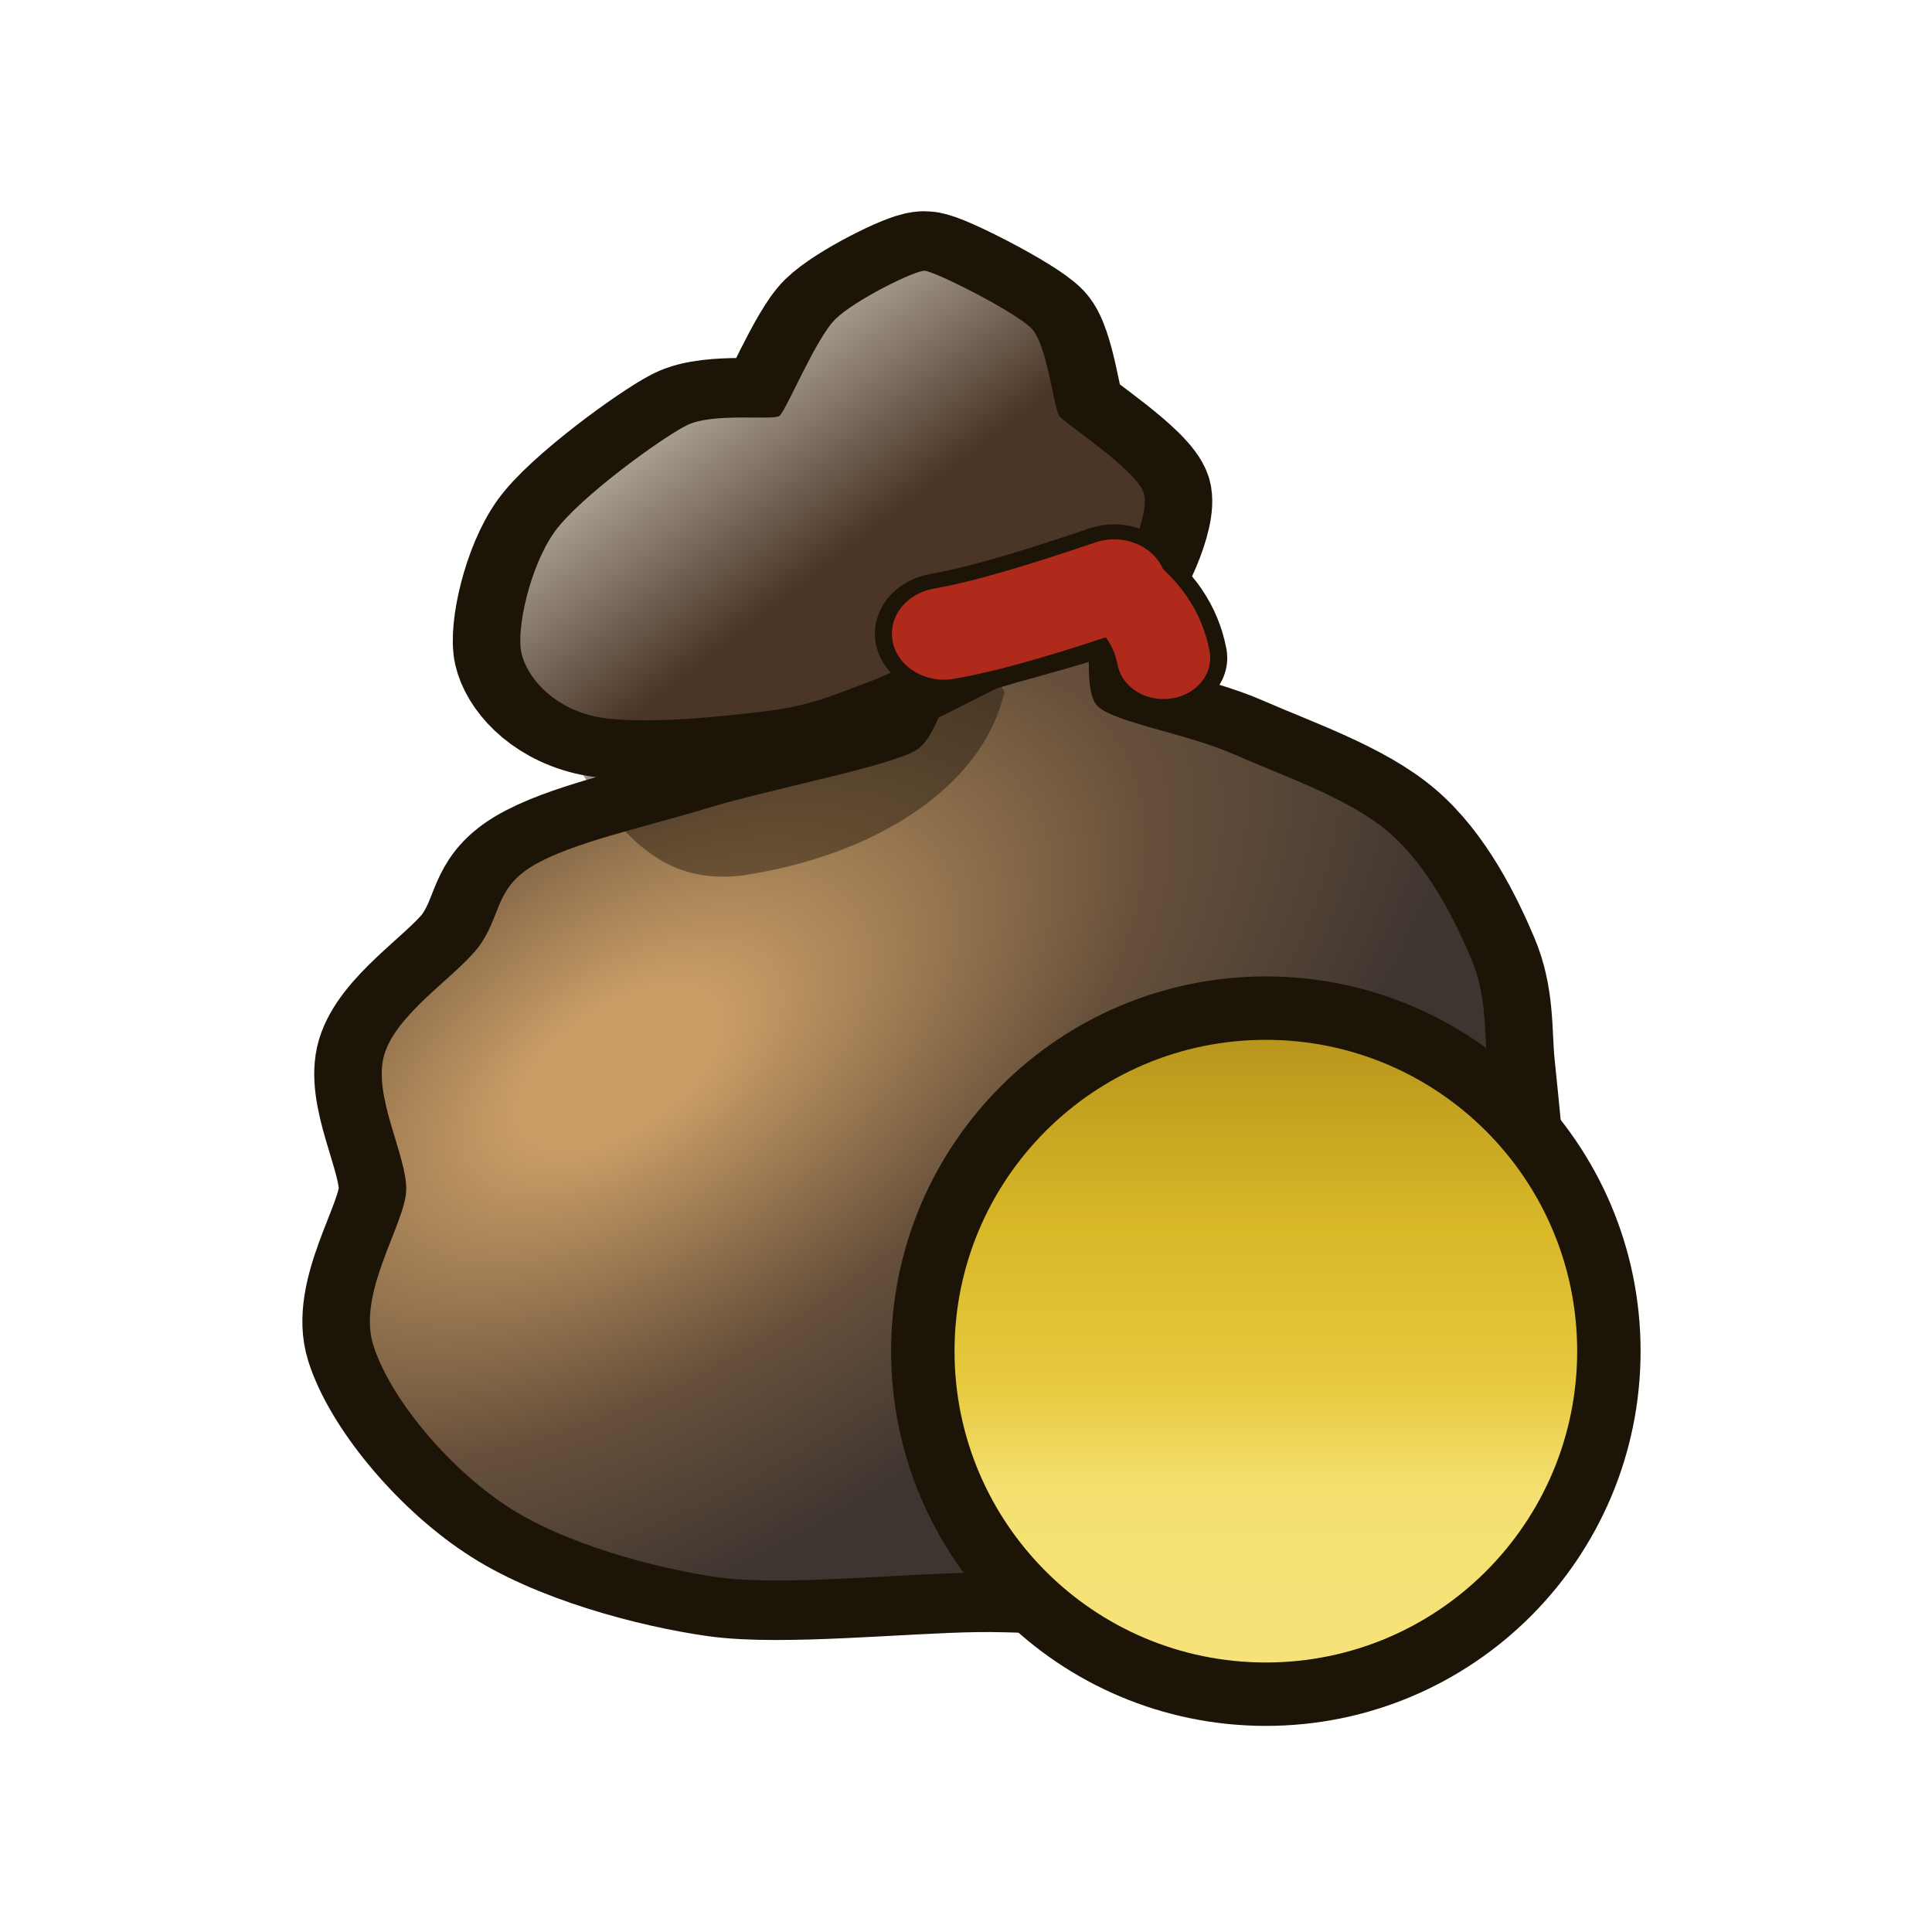
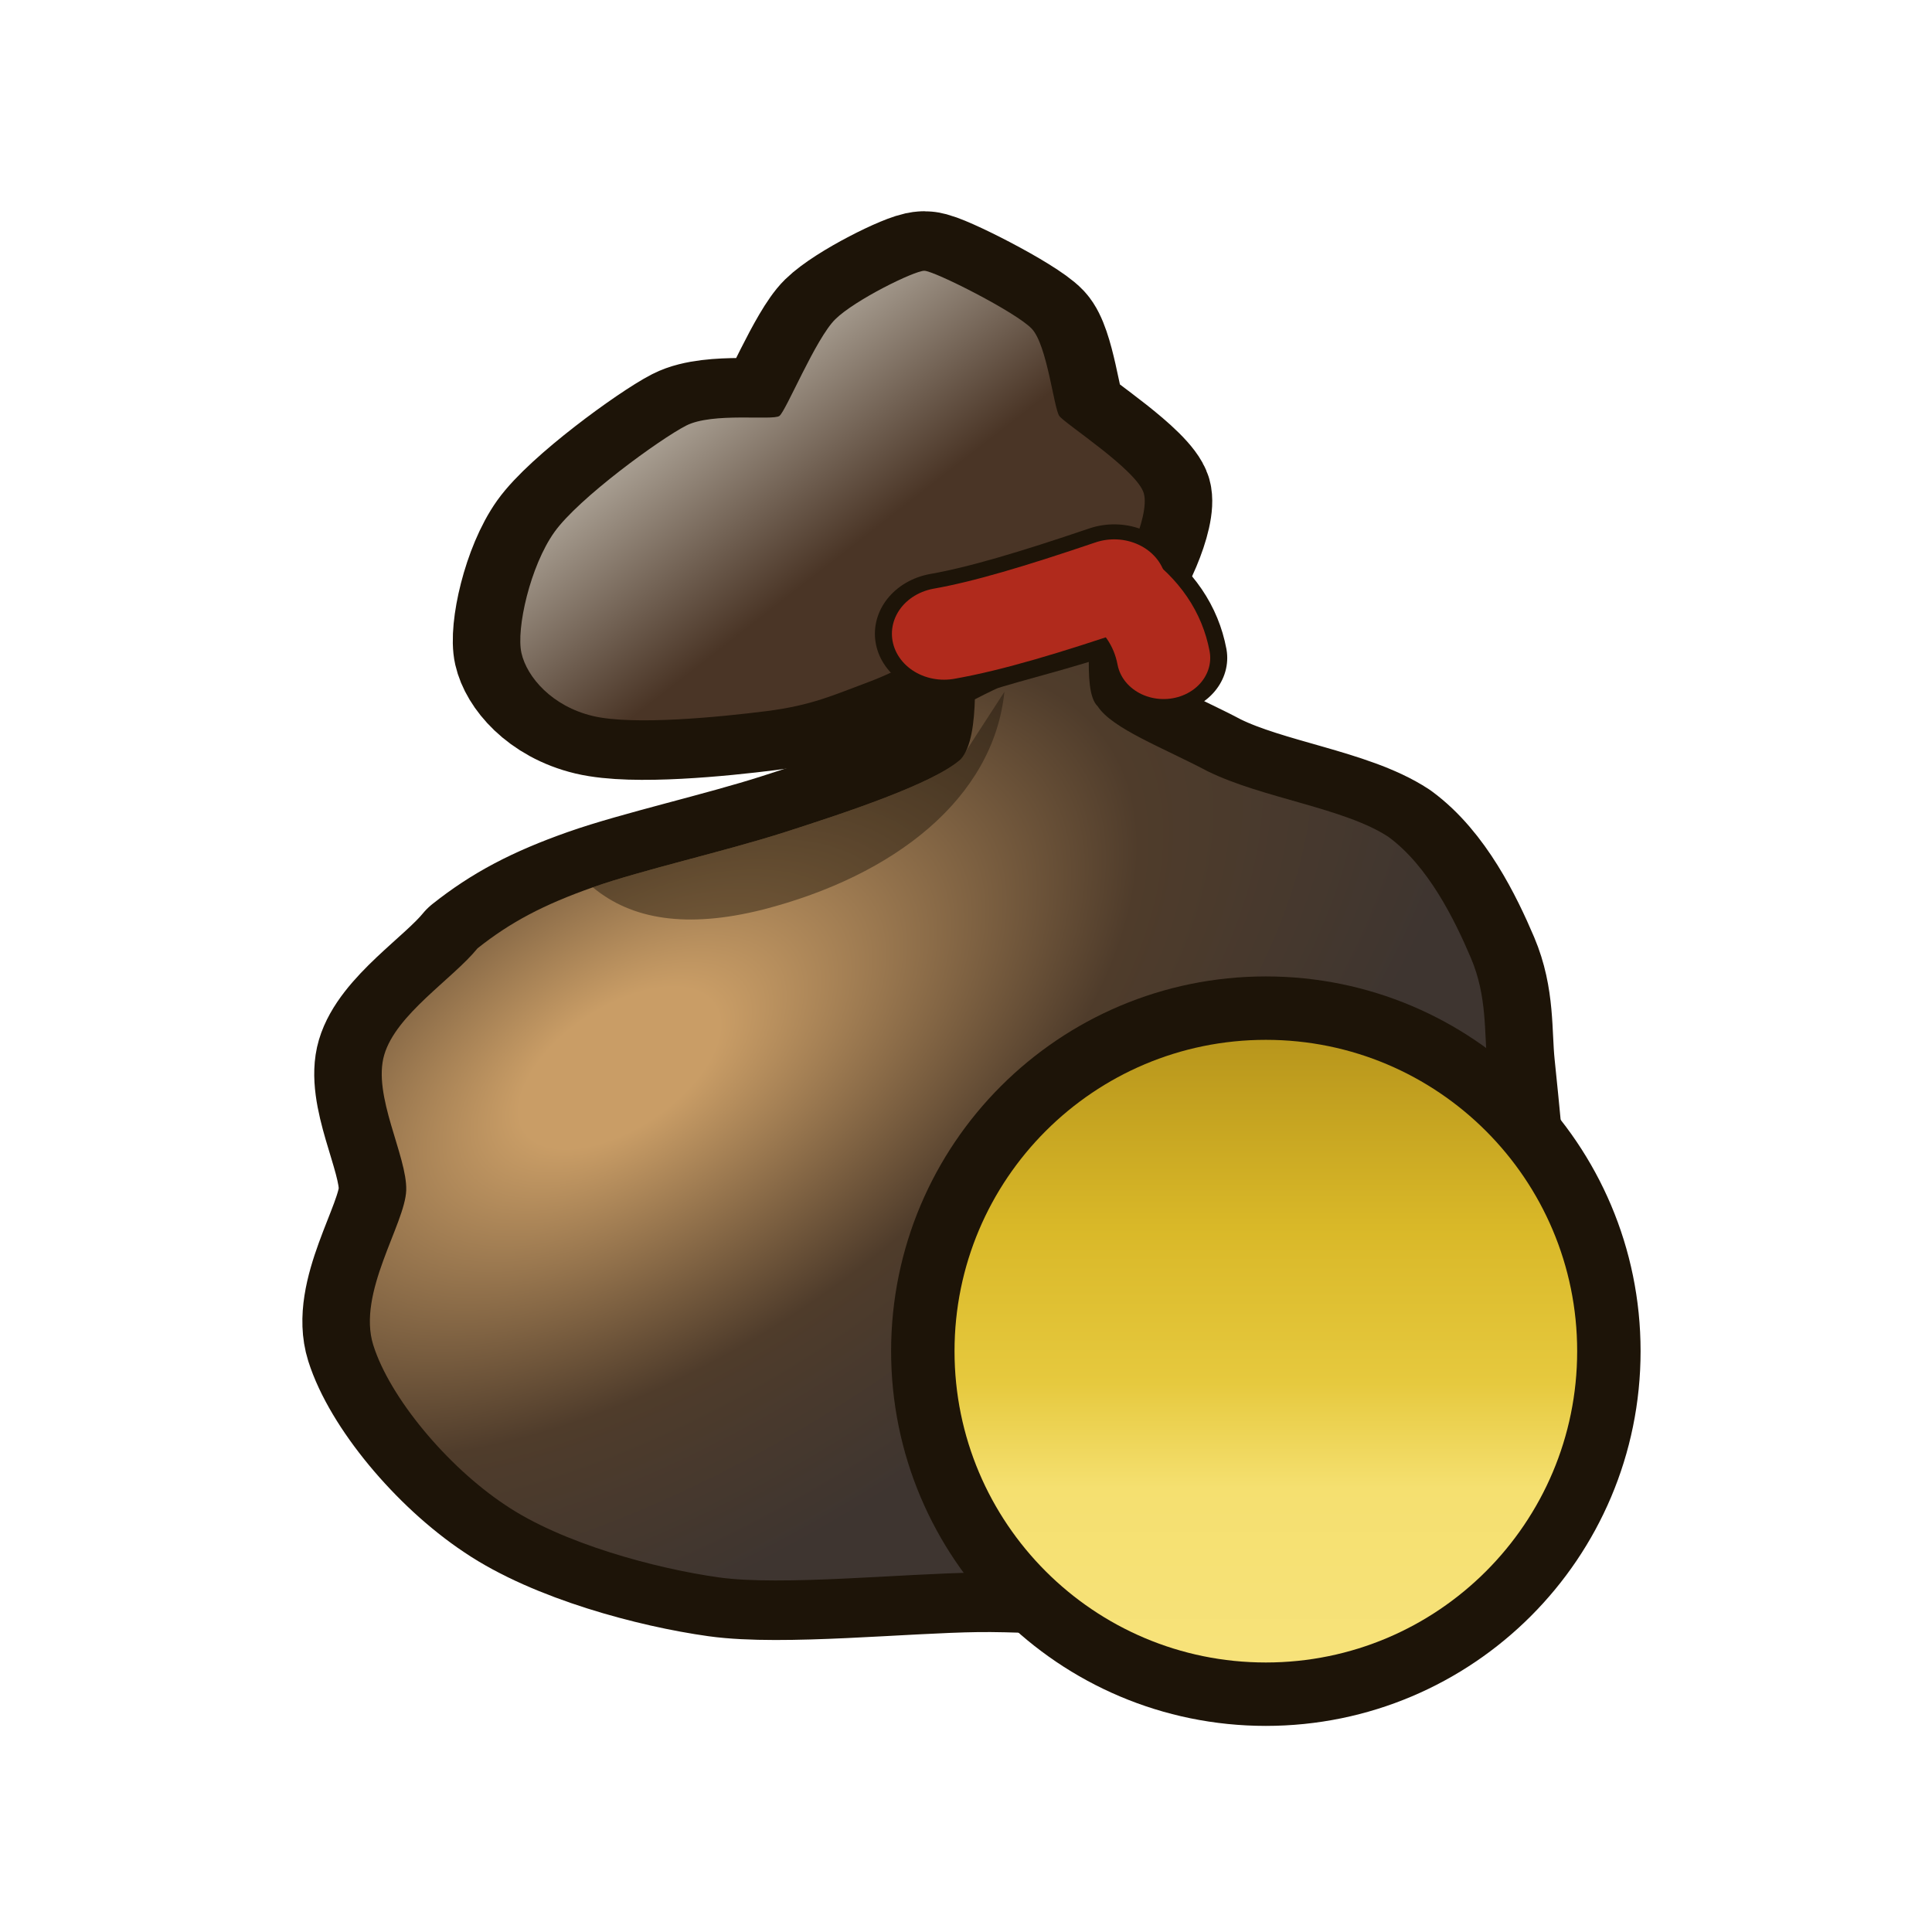
<svg xmlns="http://www.w3.org/2000/svg" viewBox="-0.806 -1.681 19.362 19.362">
  <defs>
    <radialGradient id="vendor-body" gradientUnits="userSpaceOnUse" cx="5.4" cy="9.3" r="9" fx="5.0" fy="9.2" gradientTransform="rotate(-40 5.4 9.3) scale(1 .55) translate(0 7.6)">
      <stop offset="0" stop-color="#c99d66" />
      <stop offset=".12" stop-color="#c99d66" />
-       <stop offset=".6" stop-color="#68513b" />
+       <stop offset=".6" stop-color="#4f3c2b" />
      <stop offset="1" stop-color="#3e3530" />
    </radialGradient>
    <linearGradient id="vendor-top" gradientUnits="userSpaceOnUse" x1="5.6" y1="2.2" x2="8.6" y2="5.6">
      <stop offset="0" stop-color="#bfb8ac" />
      <stop offset=".55" stop-color="#4a3526" />
    </linearGradient>
    <linearGradient id="vendor-coin" gradientUnits="userSpaceOnUse" x1="11.88" y1="8.74" x2="11.88" y2="14.98">
      <stop offset="0" stop-color="#b8961c" />
      <stop offset=".3" stop-color="#d9b828" />
      <stop offset=".55" stop-color="#e6c93e" />
      <stop offset=".72" stop-color="#f5e070" />
      <stop offset="1" stop-color="#f7e27a" />
    </linearGradient>
  </defs>
  <g transform="translate(-0.2 -0.18) scale(1.1 0.97)">
-     <path d="M9.35 4.75C9.43 4.79 9.29 5.58 9.45 5.75C9.61 5.92 10.26 6.03 10.70 6.25C11.14 6.47 11.74 6.70 12.10 7.05C12.46 7.40 12.70 7.95 12.85 8.35C13.00 8.75 12.97 9.12 13.00 9.45C13.03 9.78 13.13 10.87 13.12 11.20C13.11 11.53 13.12 11.82 12.95 12.25C12.78 12.68 12.50 13.39 12.10 13.80C11.70 14.21 11.05 14.58 10.55 14.70C10.05 14.82 9.03 14.69 8.35 14.70C7.67 14.71 6.57 14.84 6.00 14.75C5.43 14.66 4.57 14.40 4.05 14.00C3.52 13.60 3.00 12.89 2.85 12.35C2.70 11.81 3.14 11.10 3.15 10.75C3.16 10.40 2.84 9.77 2.95 9.35C3.06 8.93 3.57 8.57 3.80 8.25C4.02 7.92 3.95 7.64 4.30 7.40C4.65 7.16 5.32 7.00 5.90 6.80C6.48 6.60 7.56 6.37 7.80 6.20C8.04 6.03 8.15 5.20 8.25 5.10C8.35 5.00 9.27 4.71 9.35 4.75Z" fill="url(#vendor-body)" stroke="#1d1408" stroke-width="1.23" stroke-linejoin="round" paint-order="stroke" />
-     <path d="M4.2 5.2C4.25 5.45 4.48 5.75 4.85 5.85C5.22 5.95 6.01 5.86 6.43 5.80C6.85 5.74 7.05 5.63 7.36 5.50C7.67 5.37 8.11 5.08 8.29 5.00L8.6 5.6C8.4 6.6 7.4 7.3 6.2 7.5C5.4 7.6 4.9 7.0 4.2 5.2Z" fill="#1d1408" opacity=".45" />
+     <path d="M9.35 4.75C9.43 4.79 9.29 5.58 9.45 5.75C9.58 5.98 10.05 6.18 10.45 6.42C10.95 6.70 11.70 6.80 12.10 7.10C12.46 7.40 12.70 7.95 12.85 8.35C13.00 8.75 12.97 9.12 13.00 9.45C13.03 9.78 13.13 10.87 13.12 11.20C13.11 11.53 13.12 11.82 12.95 12.25C12.78 12.68 12.50 13.39 12.10 13.80C11.70 14.21 11.05 14.58 10.55 14.70C10.05 14.82 9.03 14.69 8.35 14.70C7.67 14.71 6.57 14.84 6.00 14.75C5.43 14.66 4.57 14.40 4.05 14.00C3.52 13.60 3.00 12.89 2.85 12.35C2.70 11.81 3.14 11.10 3.15 10.75C3.16 10.40 2.84 9.77 2.95 9.35C3.06 8.93 3.57 8.57 3.80 8.25C4.10 7.98 4.40 7.80 4.85 7.62C5.30 7.44 6.05 7.25 6.60 7.05C7.15 6.85 7.95 6.55 8.20 6.30C8.40 6.05 8.30 5.25 8.35 5.10C8.35 5.00 9.27 4.71 9.35 4.75Z" fill="url(#vendor-body)" stroke="#1d1408" stroke-width="1.23" stroke-linejoin="round" paint-order="stroke" />
+     <path d="M4.85 7.62C5.30 7.44 6.05 7.25 6.60 7.05C7.15 6.85 7.95 6.55 8.20 6.30L8.6 5.6C8.5 6.7 7.6 7.5 6.4 7.85C5.7 8.05 5.2 7.95 4.85 7.62Z" fill="#1d1408" opacity=".45" />
    <path d="M9.53 4.55C9.66 4.43 9.93 3.79 9.87 3.55C9.81 3.31 9.15 2.83 9.10 2.75C9.05 2.67 8.99 2.02 8.85 1.85C8.71 1.68 7.96 1.25 7.87 1.25C7.78 1.25 7.24 1.55 7.06 1.75C6.88 1.95 6.61 2.70 6.55 2.75C6.49 2.80 5.94 2.71 5.70 2.85C5.46 2.99 4.72 3.60 4.50 3.95C4.28 4.30 4.15 4.95 4.20 5.20C4.25 5.45 4.48 5.75 4.85 5.85C5.22 5.95 6.01 5.86 6.43 5.80C6.85 5.74 7.05 5.63 7.36 5.50C7.67 5.37 8.11 5.08 8.29 5.00C8.47 4.92 9.40 4.67 9.53 4.55Z" fill="url(#vendor-top)" stroke="#1d1408" stroke-width="1.23" stroke-linejoin="round" paint-order="stroke" />
    <path d="M8.05 5.0C8.45 4.92 8.95 4.75 9.6 4.5" fill="none" stroke="#1d1408" stroke-width="1.26" stroke-linecap="round" />
    <path d="M9.6 4.5C9.85 4.7 10.0 4.95 10.05 5.25" fill="none" stroke="#1d1408" stroke-width="1.16" stroke-linecap="round" />
    <path d="M8.05 5.0C8.45 4.92 8.95 4.75 9.6 4.5" fill="none" stroke="#b02a1c" stroke-width="0.95" stroke-linecap="round" />
    <path d="M9.6 4.5C9.85 4.7 10.0 4.95 10.05 5.25" fill="none" stroke="#b02a1c" stroke-width="0.85" stroke-linecap="round" />
  </g>
  <circle cx="11.88" cy="11.86" r="3.12" fill="url(#vendor-coin)" stroke="#1d1408" stroke-width="1.271" paint-order="stroke" />
</svg>
